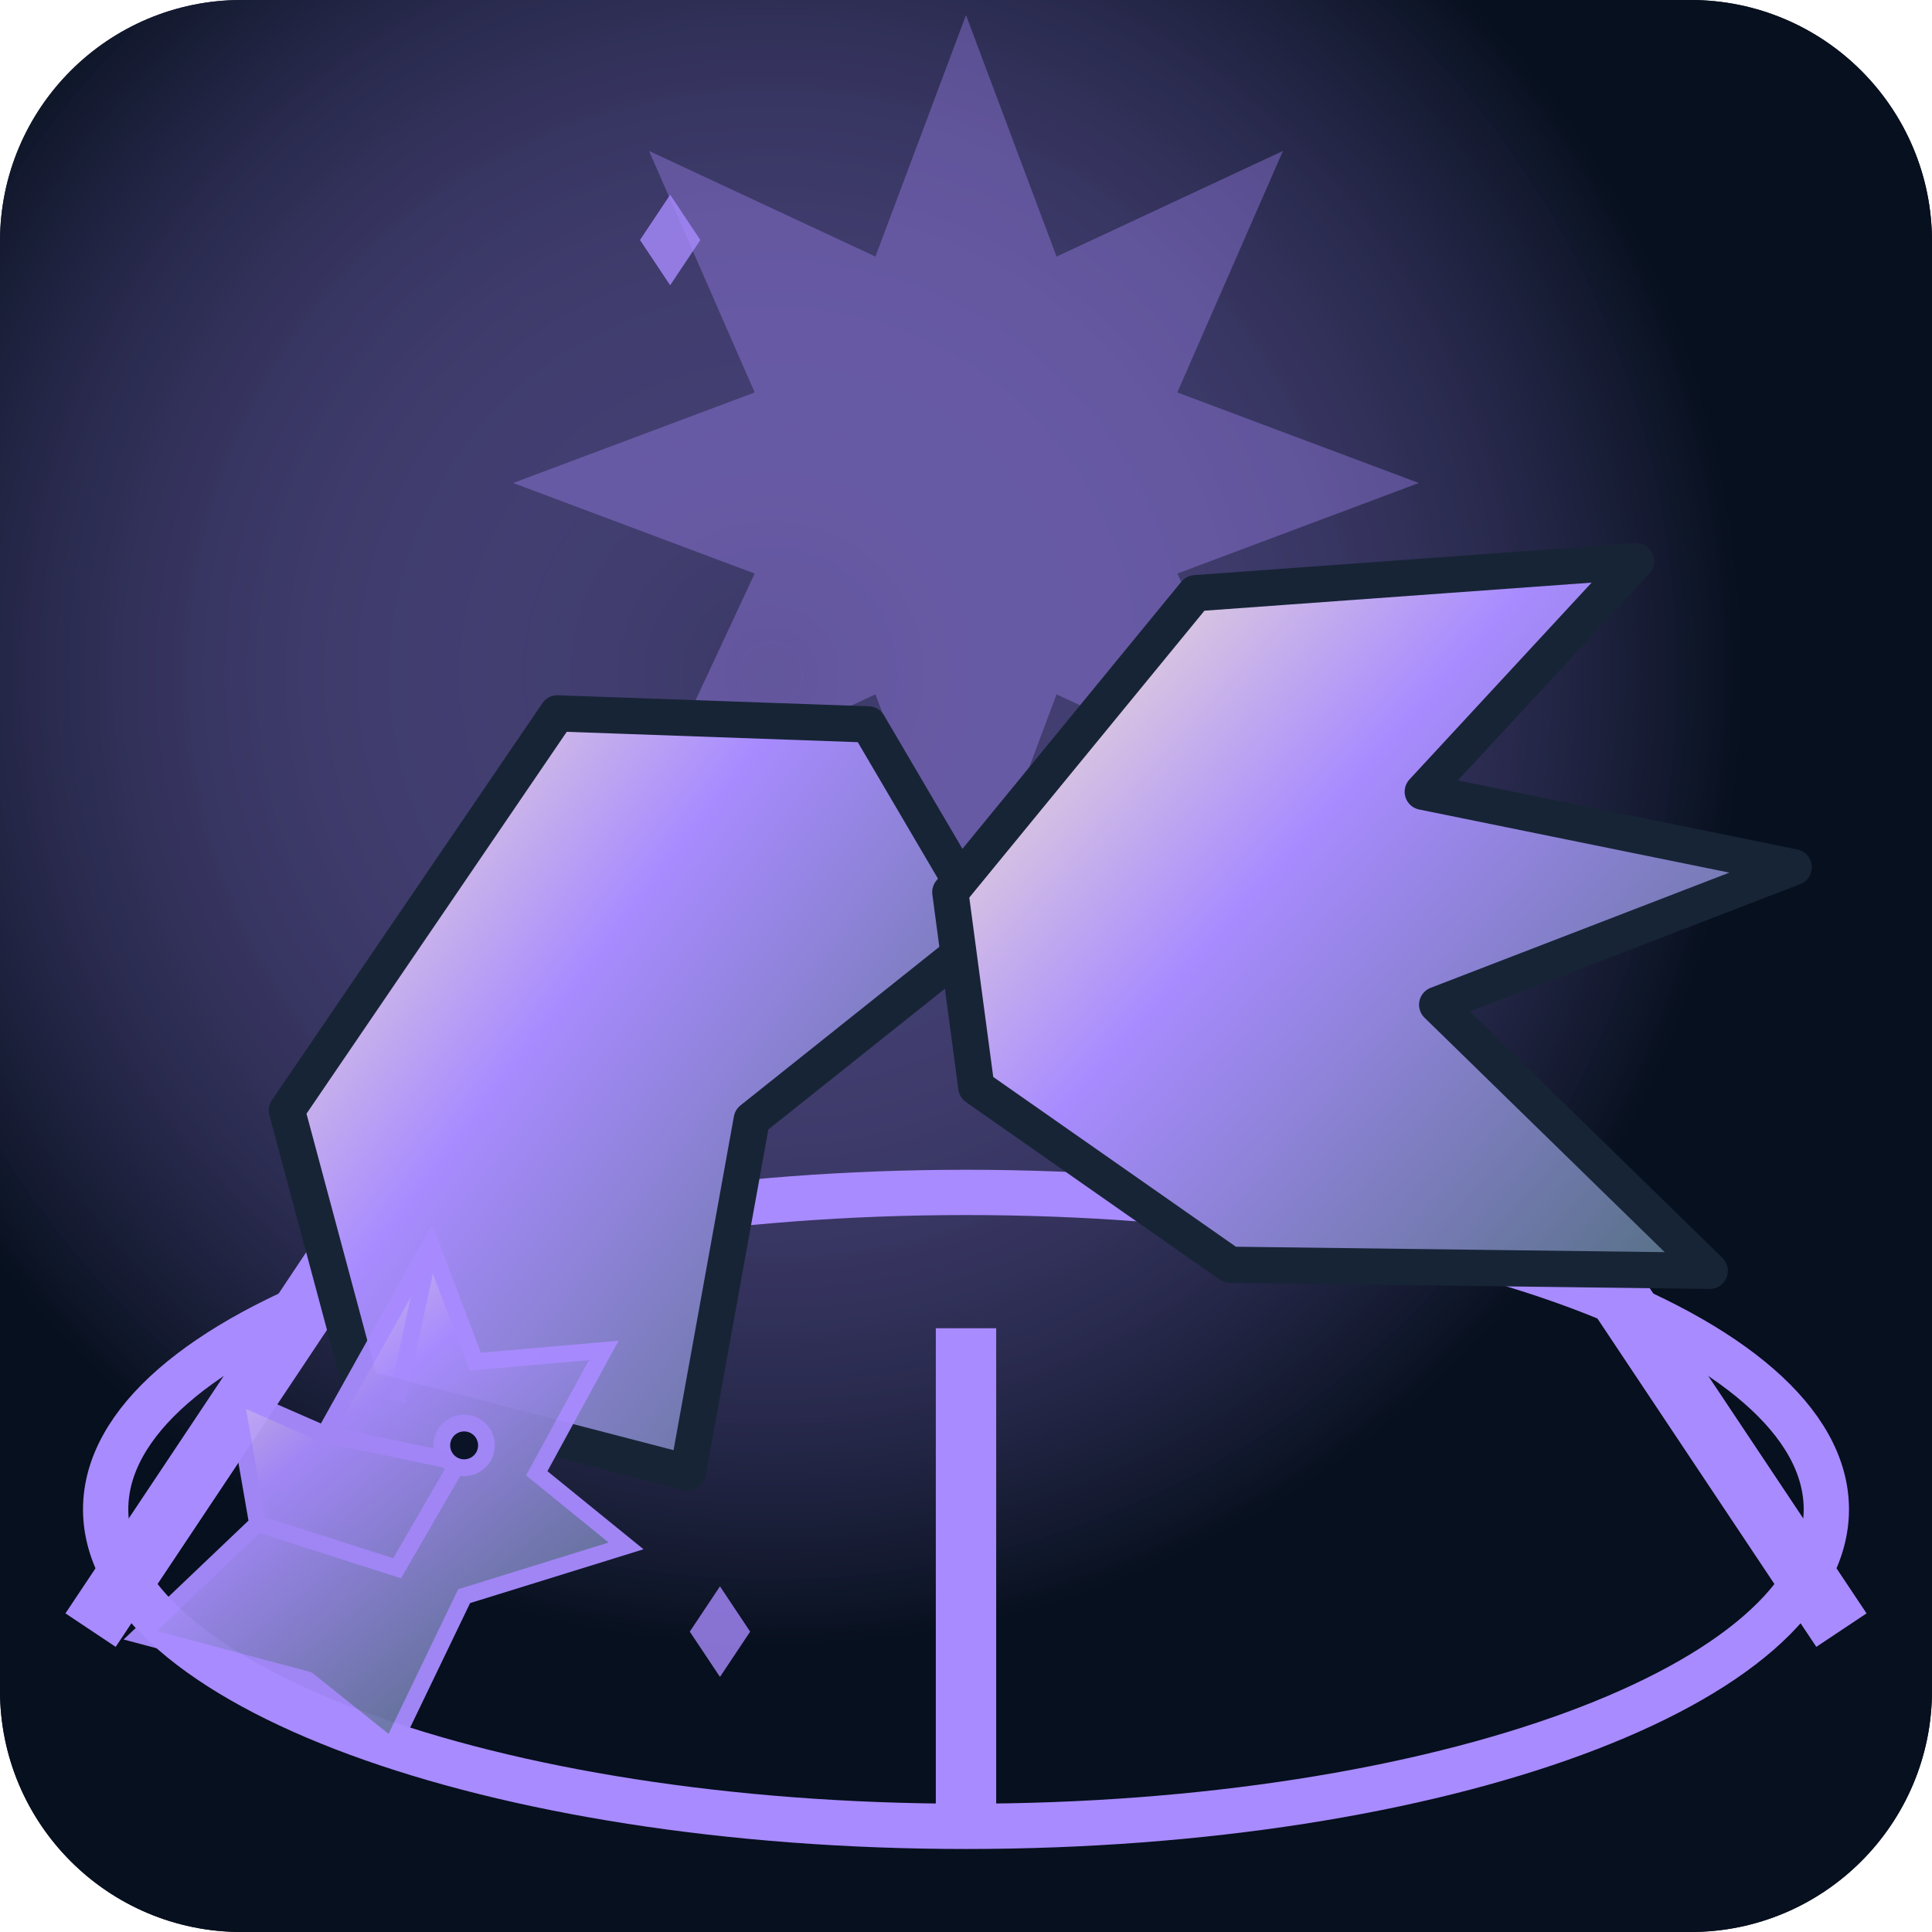
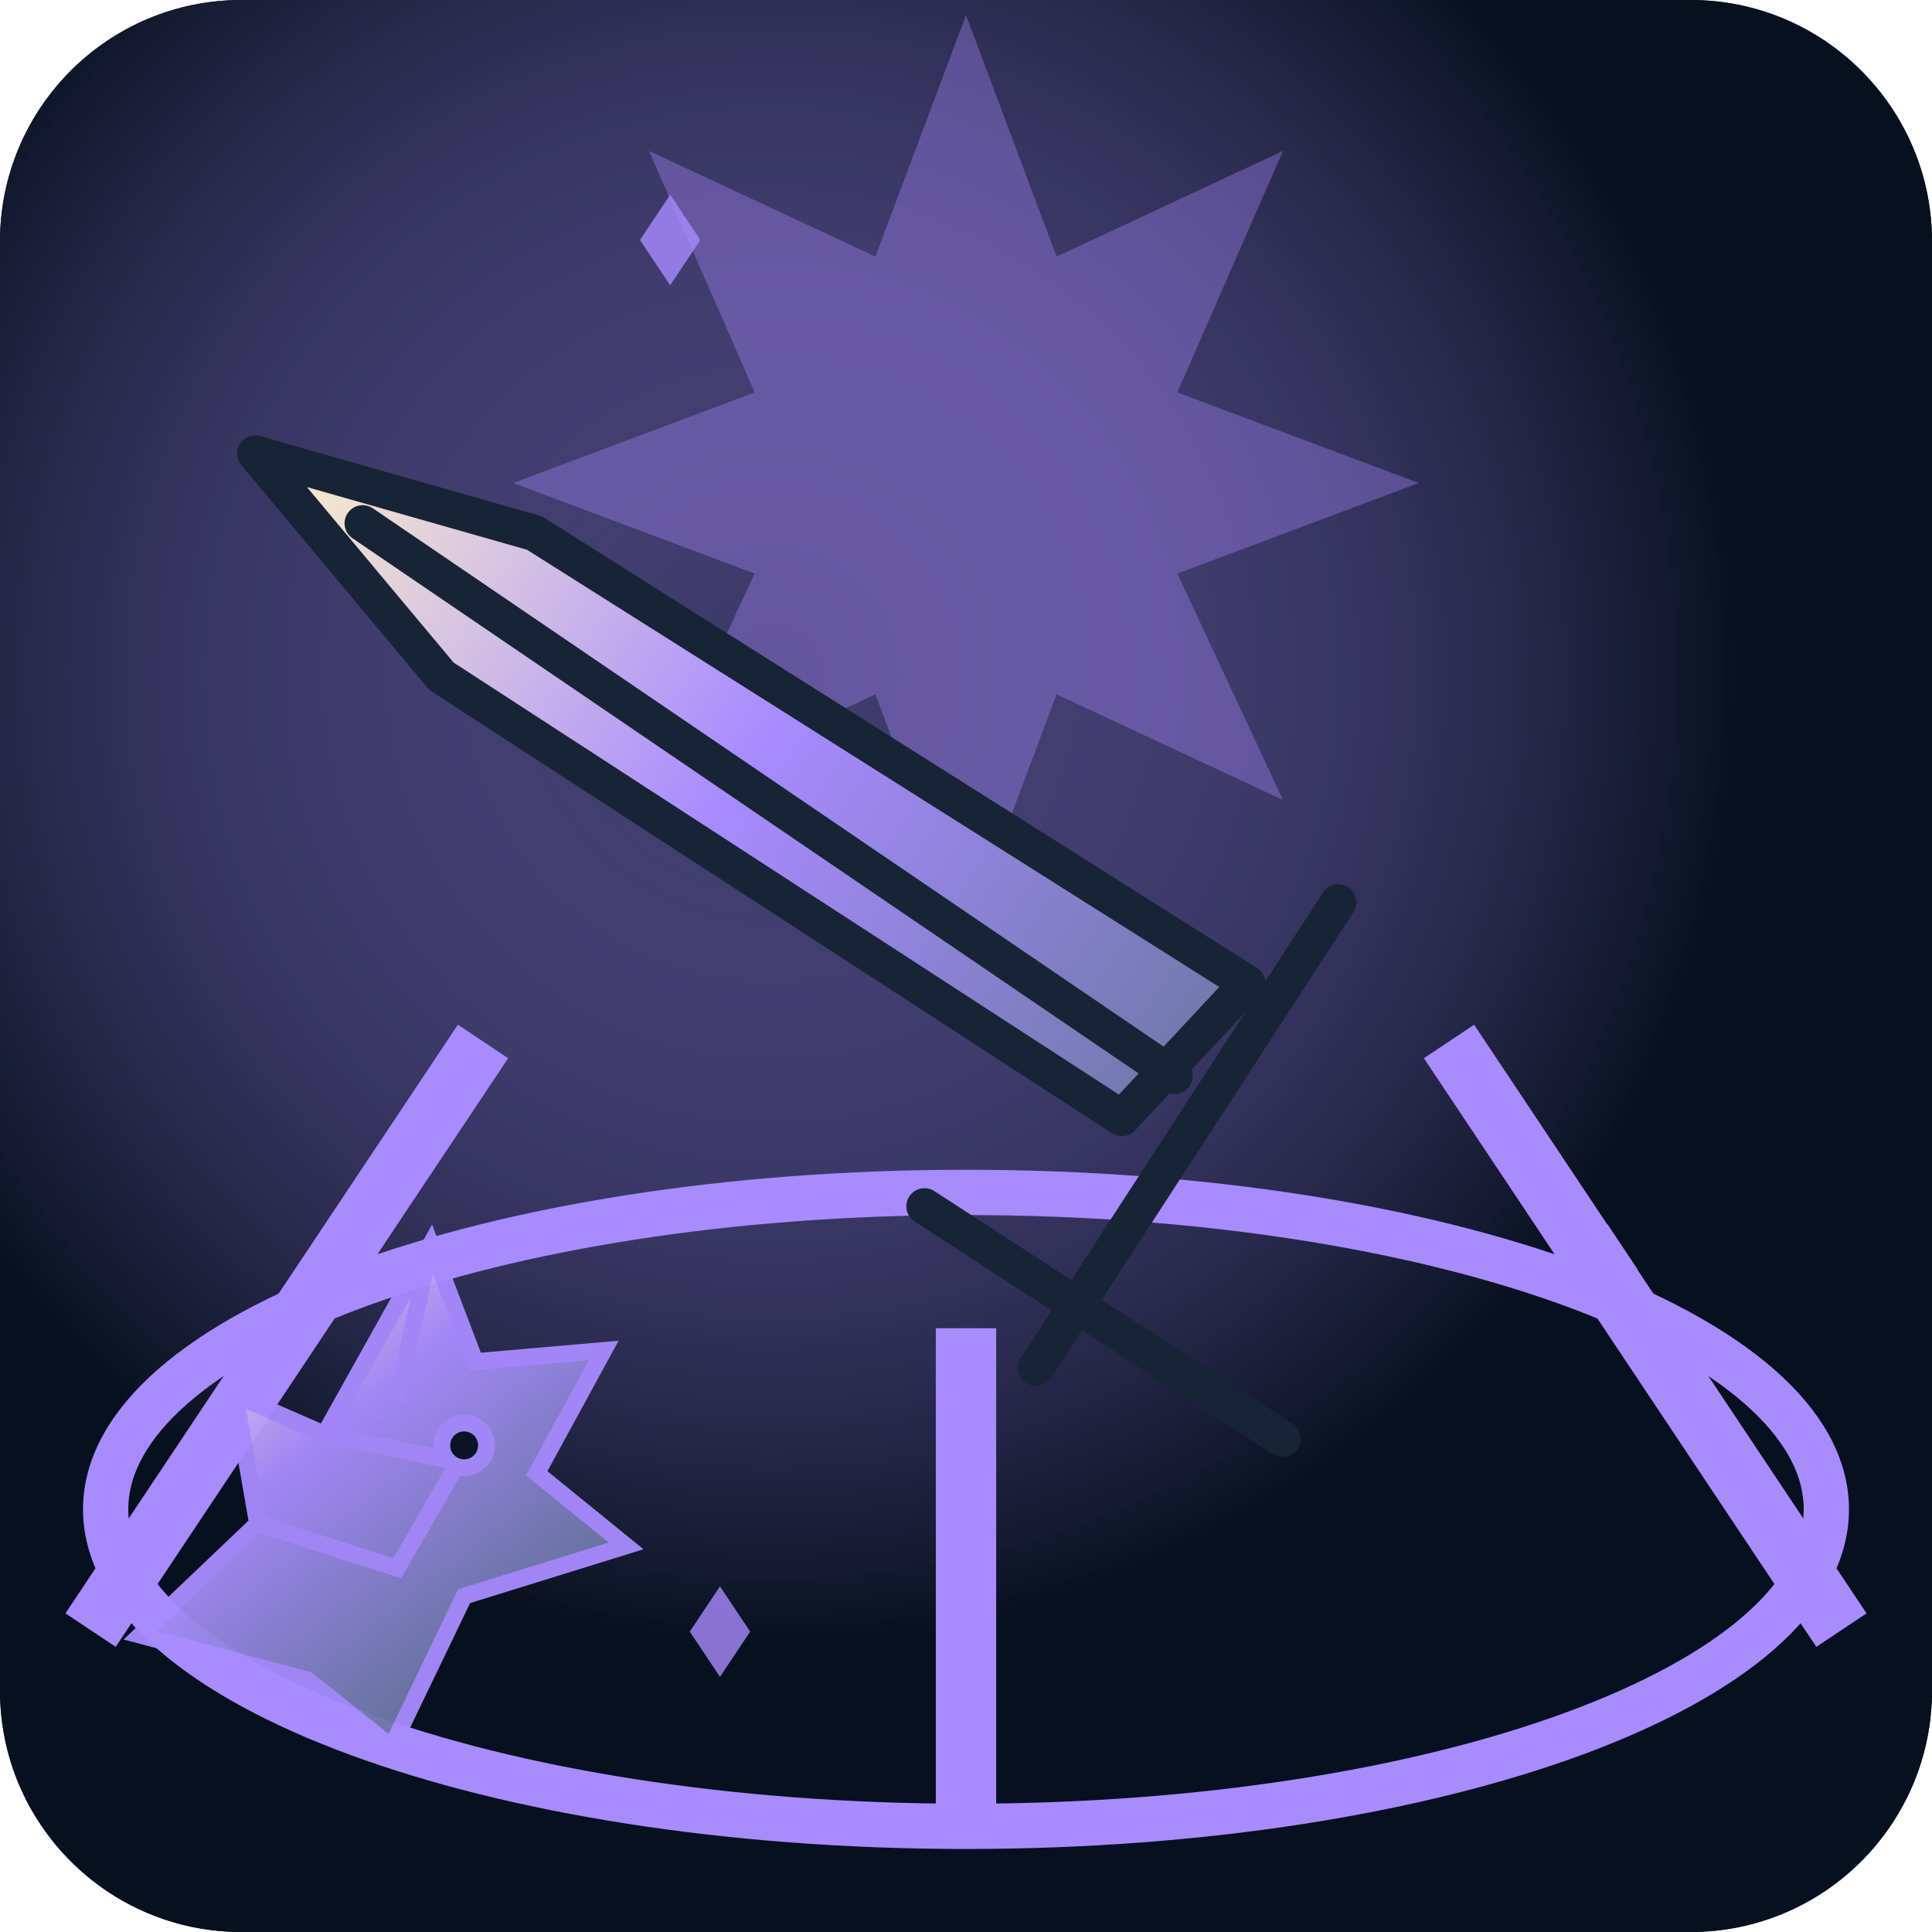
<svg xmlns="http://www.w3.org/2000/svg" viewBox="0 0 128 128">
  <defs>
    <radialGradient id="bg" cx="40%" cy="35%">
      <stop stop-color="#a88bff" stop-opacity=".3" />
      <stop offset="1" stop-color="#07101e" />
    </radialGradient>
    <linearGradient id="metal" x2=".8" y2="1">
      <stop stop-color="#fff4c8" />
      <stop offset=".42" stop-color="#a88bff" />
      <stop offset="1" stop-color="#547082" />
    </linearGradient>
  </defs>
  <rect width="128" height="128" rx="16" fill="#0a1422" />
  <rect width="128" height="128" rx="16" fill="url(#bg)" />
  <ellipse cx="64" cy="100" rx="57" ry="21" fill="none" stroke="#a88bff" stroke-width="3" />
  <path d="M6 108 32 69m90 39L96 69M64 120V88" stroke="#a88bff" stroke-width="4" />
  <path d="m64 1 6 16 15-7-7 16 16 6-16 6 7 15-15-7-6 16-6-16-15 7 7-15-16-6 16-6-7-16 15 7Z" fill="#a88bff" opacity=".36" />
  <path d="m47.7 105.1 2 3-2 3-2-3Z" fill="#a88bff" opacity=".8" />
  <path d="m44.4 12.9 2 3-2 3-2-3Z" fill="#a88bff" opacity=".8" />
  <path d="m106.5 81.1 2 3-2 3-2-3Z" fill="#a88bff" opacity=".8" />
  <g transform="translate(4 4) rotate(-12 60 60)" fill="url(#metal)" stroke="#172436" stroke-width="2.4" stroke-linejoin="round" stroke-linecap="round">
-     <path d="m14 60 23-22 20 5 5 15-18 9-9 22-20-10Z" />
-     <path d="m60 55 20-16 29 4-17 12 23 10-25 4 14 21-31-7-14-15Z" />
+     <path d="M59 87 85 61M54 75l20 20M68 72 30 34 21 17 38 26 78 65Z" />
+     <path d="m27 23 45 47" fill="none" />
  </g>
  <g transform="translate(3 78) scale(.37)" opacity=".95" fill="url(#metal)" stroke="#a88bff" stroke-width="3">
    <path d="m17 82 21-20-4-23 16 7L69 12l8 21 23-2-12 22 16 13-29 9-13 27-15-12Z" />
    <path d="m50 46 24 5-11 19-25-8M69 12l-6 28" fill="none" />
    <circle cx="75" cy="48" r="4" fill="#091325" />
  </g>
</svg>
